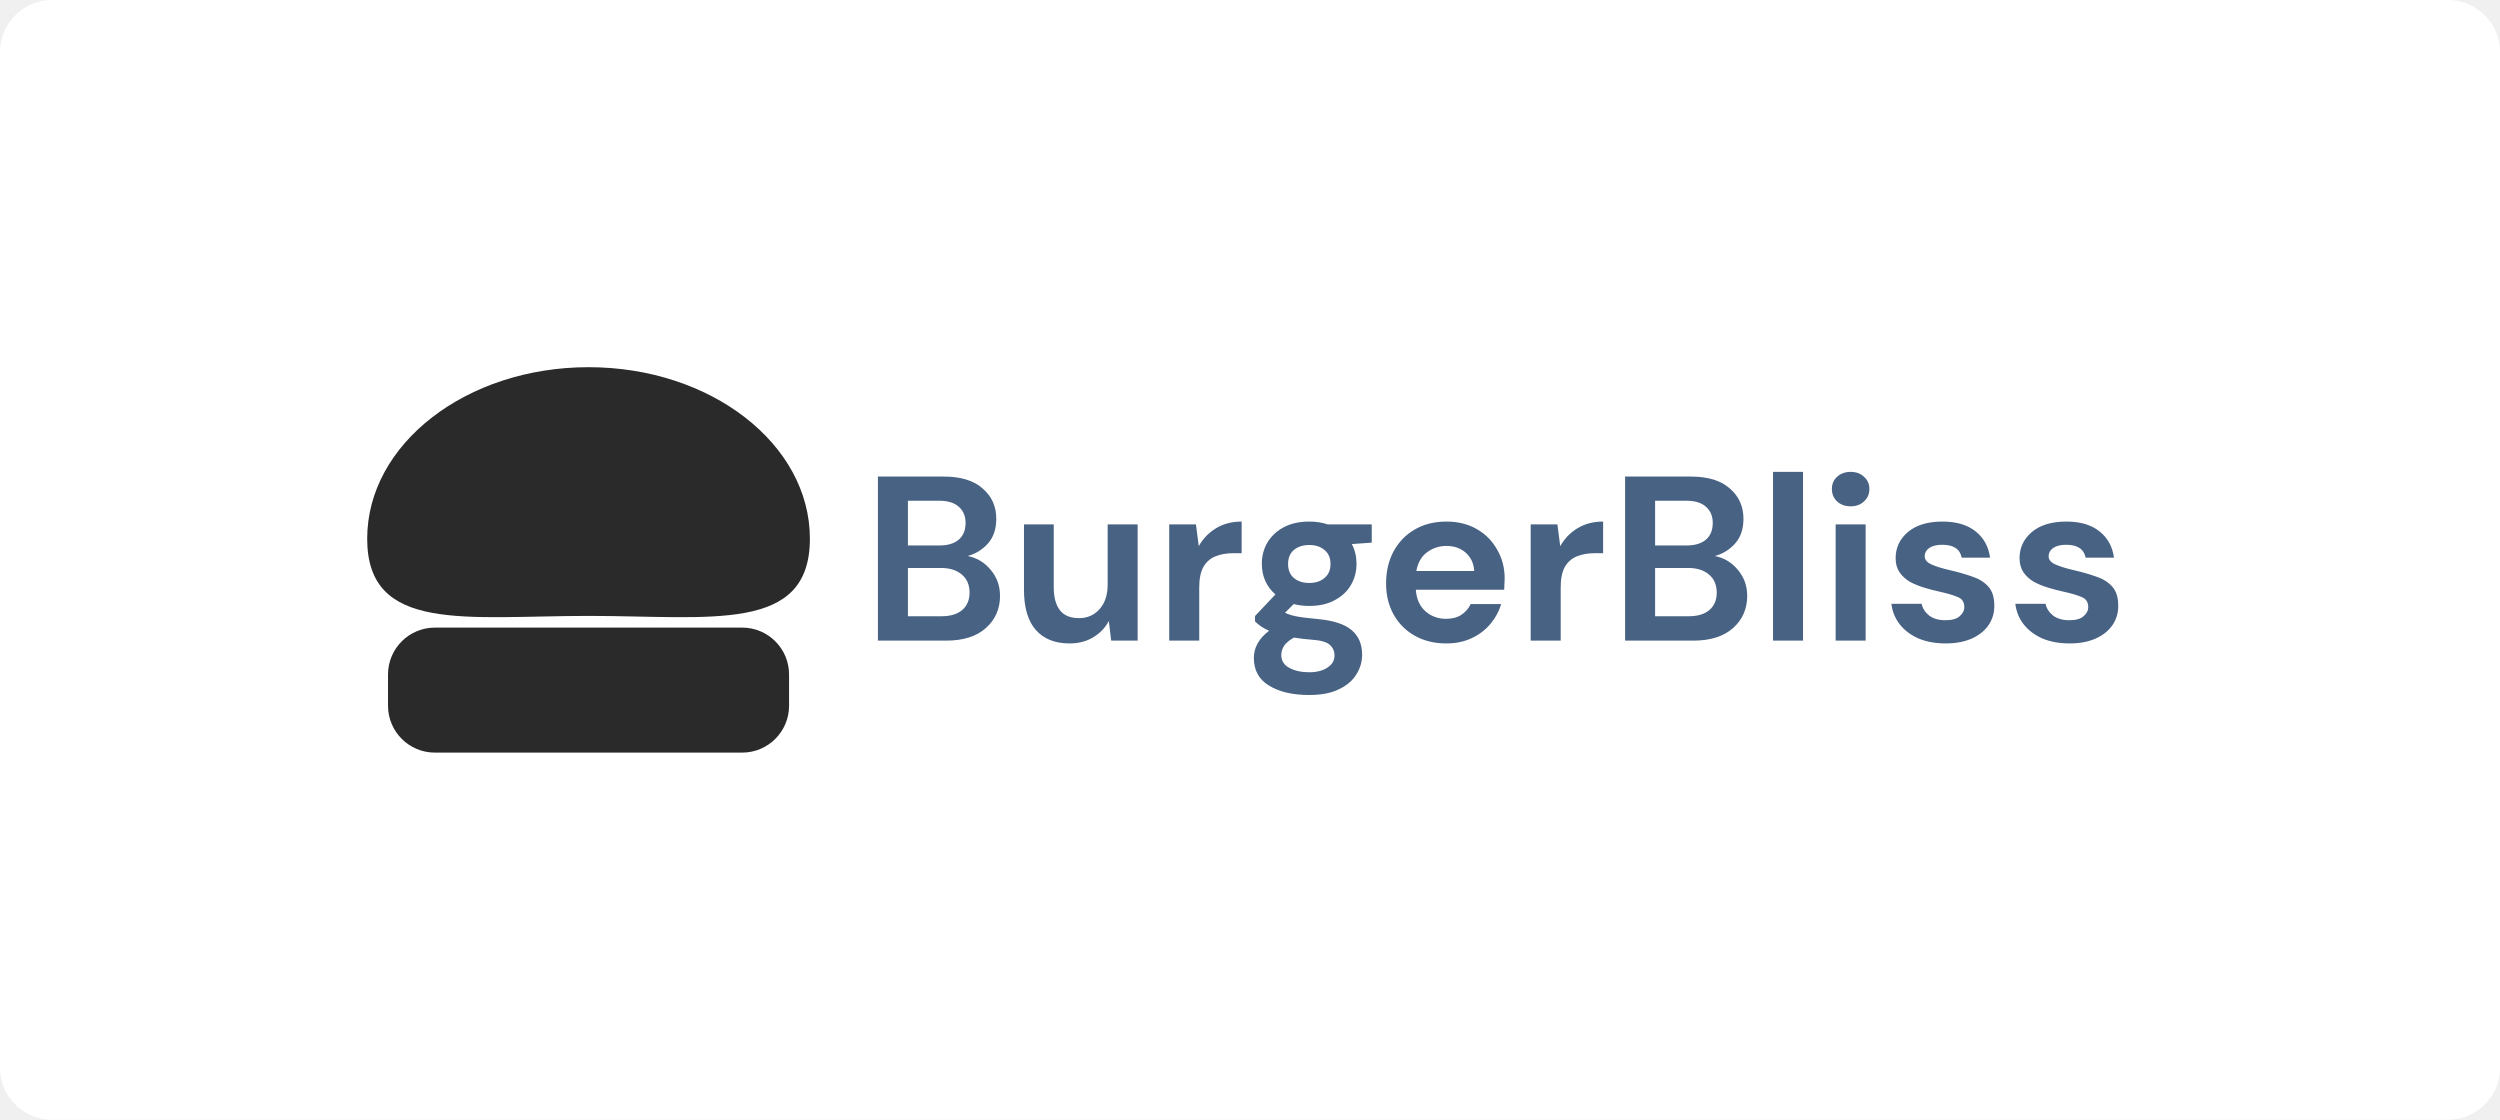
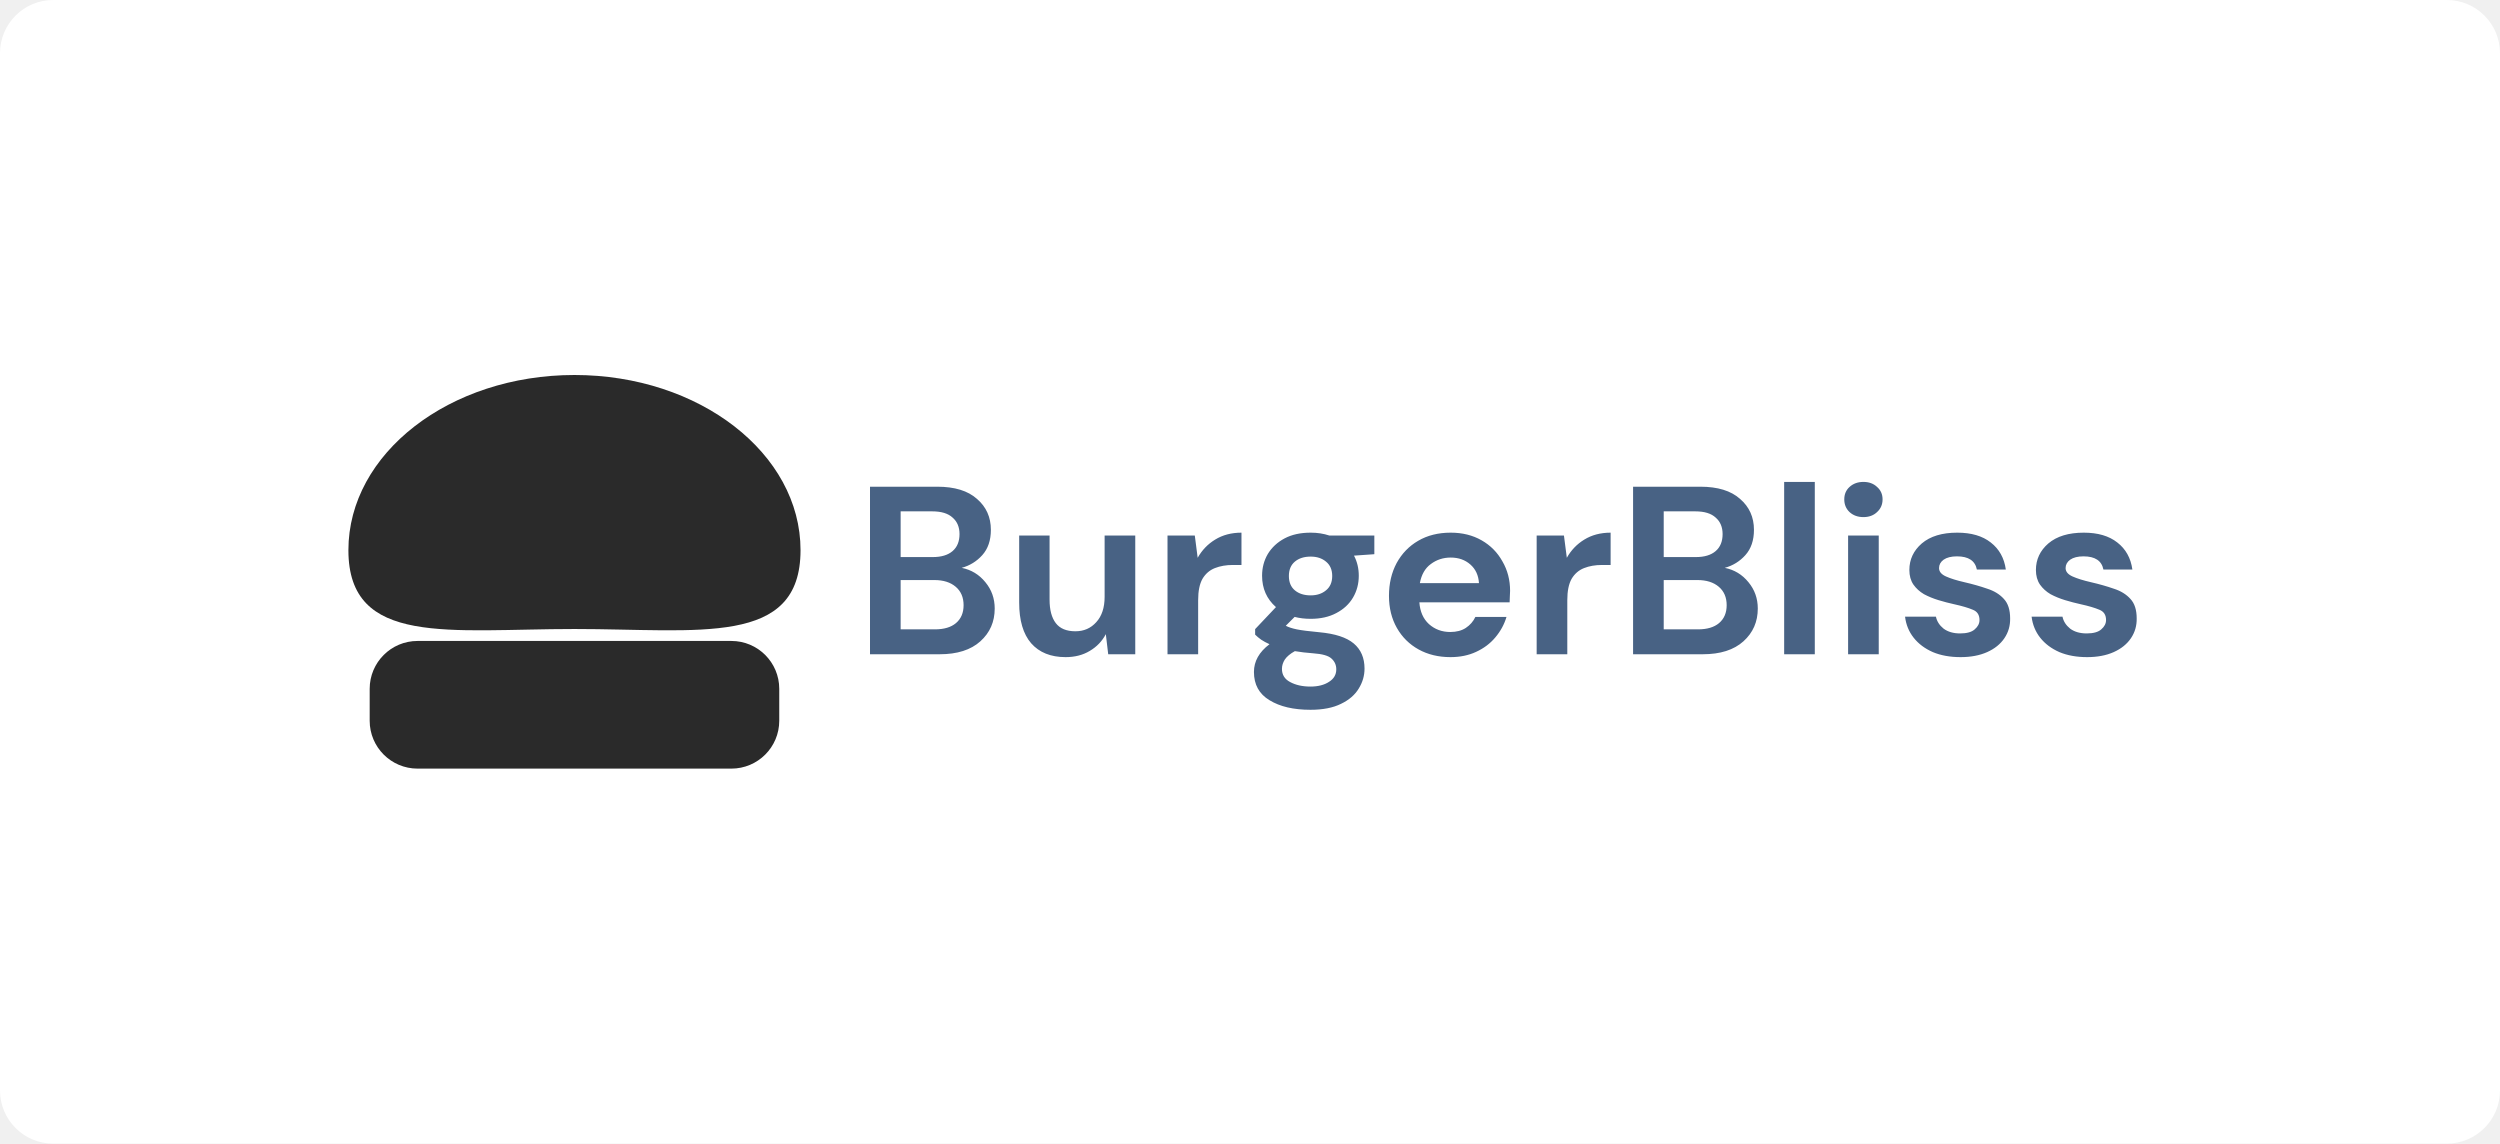
- <svg xmlns="http://www.w3.org/2000/svg" width="480" height="215" viewBox="0 0 480 215" fill="none">
-   <rect width="480" height="215" rx="10" fill="white" />
-   <path d="M155.5 103.434C155.5 121.623 136.472 118.254 113 118.254C89.528 118.254 70.5 121.623 70.5 103.434C70.5 85.245 89.528 70.5 113 70.5C136.472 70.5 155.5 85.245 155.5 103.434Z" fill="#2A2A2A" />
-   <rect x="74.5" y="120.5" width="77" height="24" rx="9" fill="#2A2A2A" />
-   <path d="M168.56 123V91.5H181.205C184.475 91.5 186.965 92.265 188.675 93.795C190.415 95.295 191.285 97.23 191.285 99.6C191.285 101.58 190.745 103.17 189.665 104.37C188.615 105.54 187.325 106.335 185.795 106.755C187.595 107.115 189.08 108.015 190.25 109.455C191.42 110.865 192.005 112.515 192.005 114.405C192.005 116.895 191.105 118.95 189.305 120.57C187.505 122.19 184.955 123 181.655 123H168.56ZM174.32 104.73H180.35C181.97 104.73 183.215 104.355 184.085 103.605C184.955 102.855 185.39 101.79 185.39 100.41C185.39 99.09 184.955 98.055 184.085 97.305C183.245 96.525 181.97 96.135 180.26 96.135H174.32V104.73ZM174.32 118.32H180.755C182.465 118.32 183.785 117.93 184.715 117.15C185.675 116.34 186.155 115.215 186.155 113.775C186.155 112.305 185.66 111.15 184.67 110.31C183.68 109.47 182.345 109.05 180.665 109.05H174.32V118.32ZM205.334 123.54C202.544 123.54 200.384 122.67 198.854 120.93C197.354 119.19 196.604 116.64 196.604 113.28V100.68H202.319V112.74C202.319 114.66 202.709 116.13 203.489 117.15C204.269 118.17 205.499 118.68 207.179 118.68C208.769 118.68 210.074 118.11 211.094 116.97C212.144 115.83 212.669 114.24 212.669 112.2V100.68H218.429V123H213.344L212.894 119.22C212.204 120.54 211.199 121.59 209.879 122.37C208.589 123.15 207.074 123.54 205.334 123.54ZM224.492 123V100.68H229.622L230.162 104.865C230.972 103.425 232.067 102.285 233.447 101.445C234.857 100.575 236.507 100.14 238.397 100.14V106.215H236.777C235.517 106.215 234.392 106.41 233.402 106.8C232.412 107.19 231.632 107.865 231.062 108.825C230.522 109.785 230.252 111.12 230.252 112.83V123H224.492ZM251.406 116.34C250.326 116.34 249.321 116.22 248.391 115.98L246.726 117.645C247.236 117.915 247.926 118.14 248.796 118.32C249.666 118.5 251.076 118.68 253.026 118.86C255.996 119.13 258.156 119.835 259.506 120.975C260.856 122.115 261.531 123.69 261.531 125.7C261.531 127.02 261.171 128.265 260.451 129.435C259.731 130.635 258.621 131.595 257.121 132.315C255.621 133.065 253.701 133.44 251.361 133.44C248.181 133.44 245.616 132.84 243.666 131.64C241.716 130.47 240.741 128.7 240.741 126.33C240.741 124.32 241.716 122.58 243.666 121.11C243.066 120.84 242.541 120.555 242.091 120.255C241.671 119.955 241.296 119.64 240.966 119.31V118.275L244.881 114.135C243.141 112.605 242.271 110.64 242.271 108.24C242.271 106.74 242.631 105.375 243.351 104.145C244.101 102.915 245.151 101.94 246.501 101.22C247.851 100.5 249.486 100.14 251.406 100.14C252.666 100.14 253.836 100.32 254.916 100.68H263.376V104.19L259.551 104.46C260.151 105.6 260.451 106.86 260.451 108.24C260.451 109.74 260.091 111.105 259.371 112.335C258.651 113.565 257.601 114.54 256.221 115.26C254.871 115.98 253.266 116.34 251.406 116.34ZM251.406 111.93C252.576 111.93 253.536 111.615 254.286 110.985C255.066 110.355 255.456 109.455 255.456 108.285C255.456 107.115 255.066 106.215 254.286 105.585C253.536 104.955 252.576 104.64 251.406 104.64C250.176 104.64 249.186 104.955 248.436 105.585C247.686 106.215 247.311 107.115 247.311 108.285C247.311 109.455 247.686 110.355 248.436 110.985C249.186 111.615 250.176 111.93 251.406 111.93ZM246.006 125.745C246.006 126.855 246.516 127.68 247.536 128.22C248.586 128.79 249.861 129.075 251.361 129.075C252.801 129.075 253.971 128.775 254.871 128.175C255.771 127.605 256.221 126.825 256.221 125.835C256.221 125.025 255.921 124.35 255.321 123.81C254.751 123.27 253.596 122.94 251.856 122.82C250.626 122.73 249.486 122.595 248.436 122.415C247.566 122.895 246.936 123.42 246.546 123.99C246.186 124.56 246.006 125.145 246.006 125.745ZM277.692 123.54C275.442 123.54 273.447 123.06 271.707 122.1C269.967 121.14 268.602 119.79 267.612 118.05C266.622 116.31 266.127 114.3 266.127 112.02C266.127 109.71 266.607 107.655 267.567 105.855C268.557 104.055 269.907 102.66 271.617 101.67C273.357 100.65 275.397 100.14 277.737 100.14C279.927 100.14 281.862 100.62 283.542 101.58C285.222 102.54 286.527 103.86 287.457 105.54C288.417 107.19 288.897 109.035 288.897 111.075C288.897 111.405 288.882 111.75 288.852 112.11C288.852 112.47 288.837 112.845 288.807 113.235H271.842C271.962 114.975 272.562 116.34 273.642 117.33C274.752 118.32 276.087 118.815 277.647 118.815C278.817 118.815 279.792 118.56 280.572 118.05C281.382 117.51 281.982 116.82 282.372 115.98H288.222C287.802 117.39 287.097 118.68 286.107 119.85C285.147 120.99 283.947 121.89 282.507 122.55C281.097 123.21 279.492 123.54 277.692 123.54ZM277.737 104.82C276.327 104.82 275.082 105.225 274.002 106.035C272.922 106.815 272.232 108.015 271.932 109.635H283.047C282.957 108.165 282.417 106.995 281.427 106.125C280.437 105.255 279.207 104.82 277.737 104.82ZM293.892 123V100.68H299.022L299.562 104.865C300.372 103.425 301.467 102.285 302.847 101.445C304.257 100.575 305.907 100.14 307.797 100.14V106.215H306.177C304.917 106.215 303.792 106.41 302.802 106.8C301.812 107.19 301.032 107.865 300.462 108.825C299.922 109.785 299.652 111.12 299.652 112.83V123H293.892ZM312.019 123V91.5H324.664C327.934 91.5 330.424 92.265 332.134 93.795C333.874 95.295 334.744 97.23 334.744 99.6C334.744 101.58 334.204 103.17 333.124 104.37C332.074 105.54 330.784 106.335 329.254 106.755C331.054 107.115 332.539 108.015 333.709 109.455C334.879 110.865 335.464 112.515 335.464 114.405C335.464 116.895 334.564 118.95 332.764 120.57C330.964 122.19 328.414 123 325.114 123H312.019ZM317.779 104.73H323.809C325.429 104.73 326.674 104.355 327.544 103.605C328.414 102.855 328.849 101.79 328.849 100.41C328.849 99.09 328.414 98.055 327.544 97.305C326.704 96.525 325.429 96.135 323.719 96.135H317.779V104.73ZM317.779 118.32H324.214C325.924 118.32 327.244 117.93 328.174 117.15C329.134 116.34 329.614 115.215 329.614 113.775C329.614 112.305 329.119 111.15 328.129 110.31C327.139 109.47 325.804 109.05 324.124 109.05H317.779V118.32ZM340.422 123V90.6H346.182V123H340.422ZM355.323 97.215C354.273 97.215 353.403 96.9 352.713 96.27C352.053 95.64 351.723 94.845 351.723 93.885C351.723 92.925 352.053 92.145 352.713 91.545C353.403 90.915 354.273 90.6 355.323 90.6C356.373 90.6 357.228 90.915 357.888 91.545C358.578 92.145 358.923 92.925 358.923 93.885C358.923 94.845 358.578 95.64 357.888 96.27C357.228 96.9 356.373 97.215 355.323 97.215ZM352.443 123V100.68H358.203V123H352.443ZM373.59 123.54C371.61 123.54 369.87 123.225 368.37 122.595C366.87 121.935 365.67 121.035 364.77 119.895C363.87 118.755 363.33 117.435 363.15 115.935H368.955C369.135 116.805 369.615 117.555 370.395 118.185C371.205 118.785 372.24 119.085 373.5 119.085C374.76 119.085 375.675 118.83 376.245 118.32C376.845 117.81 377.145 117.225 377.145 116.565C377.145 115.605 376.725 114.96 375.885 114.63C375.045 114.27 373.875 113.925 372.375 113.595C371.415 113.385 370.44 113.13 369.45 112.83C368.46 112.53 367.545 112.155 366.705 111.705C365.895 111.225 365.235 110.625 364.725 109.905C364.215 109.155 363.96 108.24 363.96 107.16C363.96 105.18 364.74 103.515 366.3 102.165C367.89 100.815 370.11 100.14 372.96 100.14C375.6 100.14 377.7 100.755 379.26 101.985C380.85 103.215 381.795 104.91 382.095 107.07H376.65C376.32 105.42 375.075 104.595 372.915 104.595C371.835 104.595 370.995 104.805 370.395 105.225C369.825 105.645 369.54 106.17 369.54 106.8C369.54 107.46 369.975 107.985 370.845 108.375C371.715 108.765 372.87 109.125 374.31 109.455C375.87 109.815 377.295 110.22 378.585 110.67C379.905 111.09 380.955 111.735 381.735 112.605C382.515 113.445 382.905 114.66 382.905 116.25C382.935 117.63 382.575 118.875 381.825 119.985C381.075 121.095 379.995 121.965 378.585 122.595C377.175 123.225 375.51 123.54 373.59 123.54ZM397.382 123.54C395.402 123.54 393.662 123.225 392.162 122.595C390.662 121.935 389.462 121.035 388.562 119.895C387.662 118.755 387.122 117.435 386.942 115.935H392.747C392.927 116.805 393.407 117.555 394.187 118.185C394.997 118.785 396.032 119.085 397.292 119.085C398.552 119.085 399.467 118.83 400.037 118.32C400.637 117.81 400.937 117.225 400.937 116.565C400.937 115.605 400.517 114.96 399.677 114.63C398.837 114.27 397.667 113.925 396.167 113.595C395.207 113.385 394.232 113.13 393.242 112.83C392.252 112.53 391.337 112.155 390.497 111.705C389.687 111.225 389.027 110.625 388.517 109.905C388.007 109.155 387.752 108.24 387.752 107.16C387.752 105.18 388.532 103.515 390.092 102.165C391.682 100.815 393.902 100.14 396.752 100.14C399.392 100.14 401.492 100.755 403.052 101.985C404.642 103.215 405.587 104.91 405.887 107.07H400.442C400.112 105.42 398.867 104.595 396.707 104.595C395.627 104.595 394.787 104.805 394.187 105.225C393.617 105.645 393.332 106.17 393.332 106.8C393.332 107.46 393.767 107.985 394.637 108.375C395.507 108.765 396.662 109.125 398.102 109.455C399.662 109.815 401.087 110.22 402.377 110.67C403.697 111.09 404.747 111.735 405.527 112.605C406.307 113.445 406.697 114.66 406.697 116.25C406.727 117.63 406.367 118.875 405.617 119.985C404.867 121.095 403.787 121.965 402.377 122.595C400.967 123.225 399.302 123.54 397.382 123.54Z" fill="#486284" />
+ <svg xmlns="http://www.w3.org/2000/svg" width="470" height="215" viewBox="0 0 470 215" fill="none">
+   <rect width="470" height="215" rx="10" fill="white" />
+   <path d="M150.5 103.434C150.5 121.623 131.472 118.254 108 118.254C84.528 118.254 65.5 121.623 65.5 103.434C65.5 85.245 84.528 70.5 108 70.5C131.472 70.5 150.5 85.245 150.5 103.434Z" fill="#2A2A2A" />
+   <rect x="69.5" y="120.5" width="77" height="24" rx="9" fill="#2A2A2A" />
+   <path d="M163.56 123V91.5H176.205C179.475 91.5 181.965 92.265 183.675 93.795C185.415 95.295 186.285 97.23 186.285 99.6C186.285 101.58 185.745 103.17 184.665 104.37C183.615 105.54 182.325 106.335 180.795 106.755C182.595 107.115 184.08 108.015 185.25 109.455C186.42 110.865 187.005 112.515 187.005 114.405C187.005 116.895 186.105 118.95 184.305 120.57C182.505 122.19 179.955 123 176.655 123H163.56ZM169.32 104.73H175.35C176.97 104.73 178.215 104.355 179.085 103.605C179.955 102.855 180.39 101.79 180.39 100.41C180.39 99.09 179.955 98.055 179.085 97.305C178.245 96.525 176.97 96.135 175.26 96.135H169.32V104.73ZM169.32 118.32H175.755C177.465 118.32 178.785 117.93 179.715 117.15C180.675 116.34 181.155 115.215 181.155 113.775C181.155 112.305 180.66 111.15 179.67 110.31C178.68 109.47 177.345 109.05 175.665 109.05H169.32V118.32ZM200.334 123.54C197.544 123.54 195.384 122.67 193.854 120.93C192.354 119.19 191.604 116.64 191.604 113.28V100.68H197.319V112.74C197.319 114.66 197.709 116.13 198.489 117.15C199.269 118.17 200.499 118.68 202.179 118.68C203.769 118.68 205.074 118.11 206.094 116.97C207.144 115.83 207.669 114.24 207.669 112.2V100.68H213.429V123H208.344L207.894 119.22C207.204 120.54 206.199 121.59 204.879 122.37C203.589 123.15 202.074 123.54 200.334 123.54ZM219.492 123V100.68H224.622L225.162 104.865C225.972 103.425 227.067 102.285 228.447 101.445C229.857 100.575 231.507 100.14 233.397 100.14V106.215H231.777C230.517 106.215 229.392 106.41 228.402 106.8C227.412 107.19 226.632 107.865 226.062 108.825C225.522 109.785 225.252 111.12 225.252 112.83V123H219.492ZM246.406 116.34C245.326 116.34 244.321 116.22 243.391 115.98L241.726 117.645C242.236 117.915 242.926 118.14 243.796 118.32C244.666 118.5 246.076 118.68 248.026 118.86C250.996 119.13 253.156 119.835 254.506 120.975C255.856 122.115 256.531 123.69 256.531 125.7C256.531 127.02 256.171 128.265 255.451 129.435C254.731 130.635 253.621 131.595 252.121 132.315C250.621 133.065 248.701 133.44 246.361 133.44C243.181 133.44 240.616 132.84 238.666 131.64C236.716 130.47 235.741 128.7 235.741 126.33C235.741 124.32 236.716 122.58 238.666 121.11C238.066 120.84 237.541 120.555 237.091 120.255C236.671 119.955 236.296 119.64 235.966 119.31V118.275L239.881 114.135C238.141 112.605 237.271 110.64 237.271 108.24C237.271 106.74 237.631 105.375 238.351 104.145C239.101 102.915 240.151 101.94 241.501 101.22C242.851 100.5 244.486 100.14 246.406 100.14C247.666 100.14 248.836 100.32 249.916 100.68H258.376V104.19L254.551 104.46C255.151 105.6 255.451 106.86 255.451 108.24C255.451 109.74 255.091 111.105 254.371 112.335C253.651 113.565 252.601 114.54 251.221 115.26C249.871 115.98 248.266 116.34 246.406 116.34ZM246.406 111.93C247.576 111.93 248.536 111.615 249.286 110.985C250.066 110.355 250.456 109.455 250.456 108.285C250.456 107.115 250.066 106.215 249.286 105.585C248.536 104.955 247.576 104.64 246.406 104.64C245.176 104.64 244.186 104.955 243.436 105.585C242.686 106.215 242.311 107.115 242.311 108.285C242.311 109.455 242.686 110.355 243.436 110.985C244.186 111.615 245.176 111.93 246.406 111.93ZM241.006 125.745C241.006 126.855 241.516 127.68 242.536 128.22C243.586 128.79 244.861 129.075 246.361 129.075C247.801 129.075 248.971 128.775 249.871 128.175C250.771 127.605 251.221 126.825 251.221 125.835C251.221 125.025 250.921 124.35 250.321 123.81C249.751 123.27 248.596 122.94 246.856 122.82C245.626 122.73 244.486 122.595 243.436 122.415C242.566 122.895 241.936 123.42 241.546 123.99C241.186 124.56 241.006 125.145 241.006 125.745ZM272.692 123.54C270.442 123.54 268.447 123.06 266.707 122.1C264.967 121.14 263.602 119.79 262.612 118.05C261.622 116.31 261.127 114.3 261.127 112.02C261.127 109.71 261.607 107.655 262.567 105.855C263.557 104.055 264.907 102.66 266.617 101.67C268.357 100.65 270.397 100.14 272.737 100.14C274.927 100.14 276.862 100.62 278.542 101.58C280.222 102.54 281.527 103.86 282.457 105.54C283.417 107.19 283.897 109.035 283.897 111.075C283.897 111.405 283.882 111.75 283.852 112.11C283.852 112.47 283.837 112.845 283.807 113.235H266.842C266.962 114.975 267.562 116.34 268.642 117.33C269.752 118.32 271.087 118.815 272.647 118.815C273.817 118.815 274.792 118.56 275.572 118.05C276.382 117.51 276.982 116.82 277.372 115.98H283.222C282.802 117.39 282.097 118.68 281.107 119.85C280.147 120.99 278.947 121.89 277.507 122.55C276.097 123.21 274.492 123.54 272.692 123.54ZM272.737 104.82C271.327 104.82 270.082 105.225 269.002 106.035C267.922 106.815 267.232 108.015 266.932 109.635H278.047C277.957 108.165 277.417 106.995 276.427 106.125C275.437 105.255 274.207 104.82 272.737 104.82ZM288.892 123V100.68H294.022L294.562 104.865C295.372 103.425 296.467 102.285 297.847 101.445C299.257 100.575 300.907 100.14 302.797 100.14V106.215H301.177C299.917 106.215 298.792 106.41 297.802 106.8C296.812 107.19 296.032 107.865 295.462 108.825C294.922 109.785 294.652 111.12 294.652 112.83V123H288.892ZM307.019 123V91.5H319.664C322.934 91.5 325.424 92.265 327.134 93.795C328.874 95.295 329.744 97.23 329.744 99.6C329.744 101.58 329.204 103.17 328.124 104.37C327.074 105.54 325.784 106.335 324.254 106.755C326.054 107.115 327.539 108.015 328.709 109.455C329.879 110.865 330.464 112.515 330.464 114.405C330.464 116.895 329.564 118.95 327.764 120.57C325.964 122.19 323.414 123 320.114 123H307.019ZM312.779 104.73H318.809C320.429 104.73 321.674 104.355 322.544 103.605C323.414 102.855 323.849 101.79 323.849 100.41C323.849 99.09 323.414 98.055 322.544 97.305C321.704 96.525 320.429 96.135 318.719 96.135H312.779V104.73ZM312.779 118.32H319.214C320.924 118.32 322.244 117.93 323.174 117.15C324.134 116.34 324.614 115.215 324.614 113.775C324.614 112.305 324.119 111.15 323.129 110.31C322.139 109.47 320.804 109.05 319.124 109.05H312.779V118.32ZM335.422 123V90.6H341.182V123H335.422ZM350.323 97.215C349.273 97.215 348.403 96.9 347.713 96.27C347.053 95.64 346.723 94.845 346.723 93.885C346.723 92.925 347.053 92.145 347.713 91.545C348.403 90.915 349.273 90.6 350.323 90.6C351.373 90.6 352.228 90.915 352.888 91.545C353.578 92.145 353.923 92.925 353.923 93.885C353.923 94.845 353.578 95.64 352.888 96.27C352.228 96.9 351.373 97.215 350.323 97.215ZM347.443 123V100.68H353.203V123H347.443ZM368.59 123.54C366.61 123.54 364.87 123.225 363.37 122.595C361.87 121.935 360.67 121.035 359.77 119.895C358.87 118.755 358.33 117.435 358.15 115.935H363.955C364.135 116.805 364.615 117.555 365.395 118.185C366.205 118.785 367.24 119.085 368.5 119.085C369.76 119.085 370.675 118.83 371.245 118.32C371.845 117.81 372.145 117.225 372.145 116.565C372.145 115.605 371.725 114.96 370.885 114.63C370.045 114.27 368.875 113.925 367.375 113.595C366.415 113.385 365.44 113.13 364.45 112.83C363.46 112.53 362.545 112.155 361.705 111.705C360.895 111.225 360.235 110.625 359.725 109.905C359.215 109.155 358.96 108.24 358.96 107.16C358.96 105.18 359.74 103.515 361.3 102.165C362.89 100.815 365.11 100.14 367.96 100.14C370.6 100.14 372.7 100.755 374.26 101.985C375.85 103.215 376.795 104.91 377.095 107.07H371.65C371.32 105.42 370.075 104.595 367.915 104.595C366.835 104.595 365.995 104.805 365.395 105.225C364.825 105.645 364.54 106.17 364.54 106.8C364.54 107.46 364.975 107.985 365.845 108.375C366.715 108.765 367.87 109.125 369.31 109.455C370.87 109.815 372.295 110.22 373.585 110.67C374.905 111.09 375.955 111.735 376.735 112.605C377.515 113.445 377.905 114.66 377.905 116.25C377.935 117.63 377.575 118.875 376.825 119.985C376.075 121.095 374.995 121.965 373.585 122.595C372.175 123.225 370.51 123.54 368.59 123.54ZM392.382 123.54C390.402 123.54 388.662 123.225 387.162 122.595C385.662 121.935 384.462 121.035 383.562 119.895C382.662 118.755 382.122 117.435 381.942 115.935H387.747C387.927 116.805 388.407 117.555 389.187 118.185C389.997 118.785 391.032 119.085 392.292 119.085C393.552 119.085 394.467 118.83 395.037 118.32C395.637 117.81 395.937 117.225 395.937 116.565C395.937 115.605 395.517 114.96 394.677 114.63C393.837 114.27 392.667 113.925 391.167 113.595C390.207 113.385 389.232 113.13 388.242 112.83C387.252 112.53 386.337 112.155 385.497 111.705C384.687 111.225 384.027 110.625 383.517 109.905C383.007 109.155 382.752 108.24 382.752 107.16C382.752 105.18 383.532 103.515 385.092 102.165C386.682 100.815 388.902 100.14 391.752 100.14C394.392 100.14 396.492 100.755 398.052 101.985C399.642 103.215 400.587 104.91 400.887 107.07H395.442C395.112 105.42 393.867 104.595 391.707 104.595C390.627 104.595 389.787 104.805 389.187 105.225C388.617 105.645 388.332 106.17 388.332 106.8C388.332 107.46 388.767 107.985 389.637 108.375C390.507 108.765 391.662 109.125 393.102 109.455C394.662 109.815 396.087 110.22 397.377 110.67C398.697 111.09 399.747 111.735 400.527 112.605C401.307 113.445 401.697 114.66 401.697 116.25C401.727 117.63 401.367 118.875 400.617 119.985C399.867 121.095 398.787 121.965 397.377 122.595C395.967 123.225 394.302 123.54 392.382 123.54Z" fill="#486284" />
</svg>
